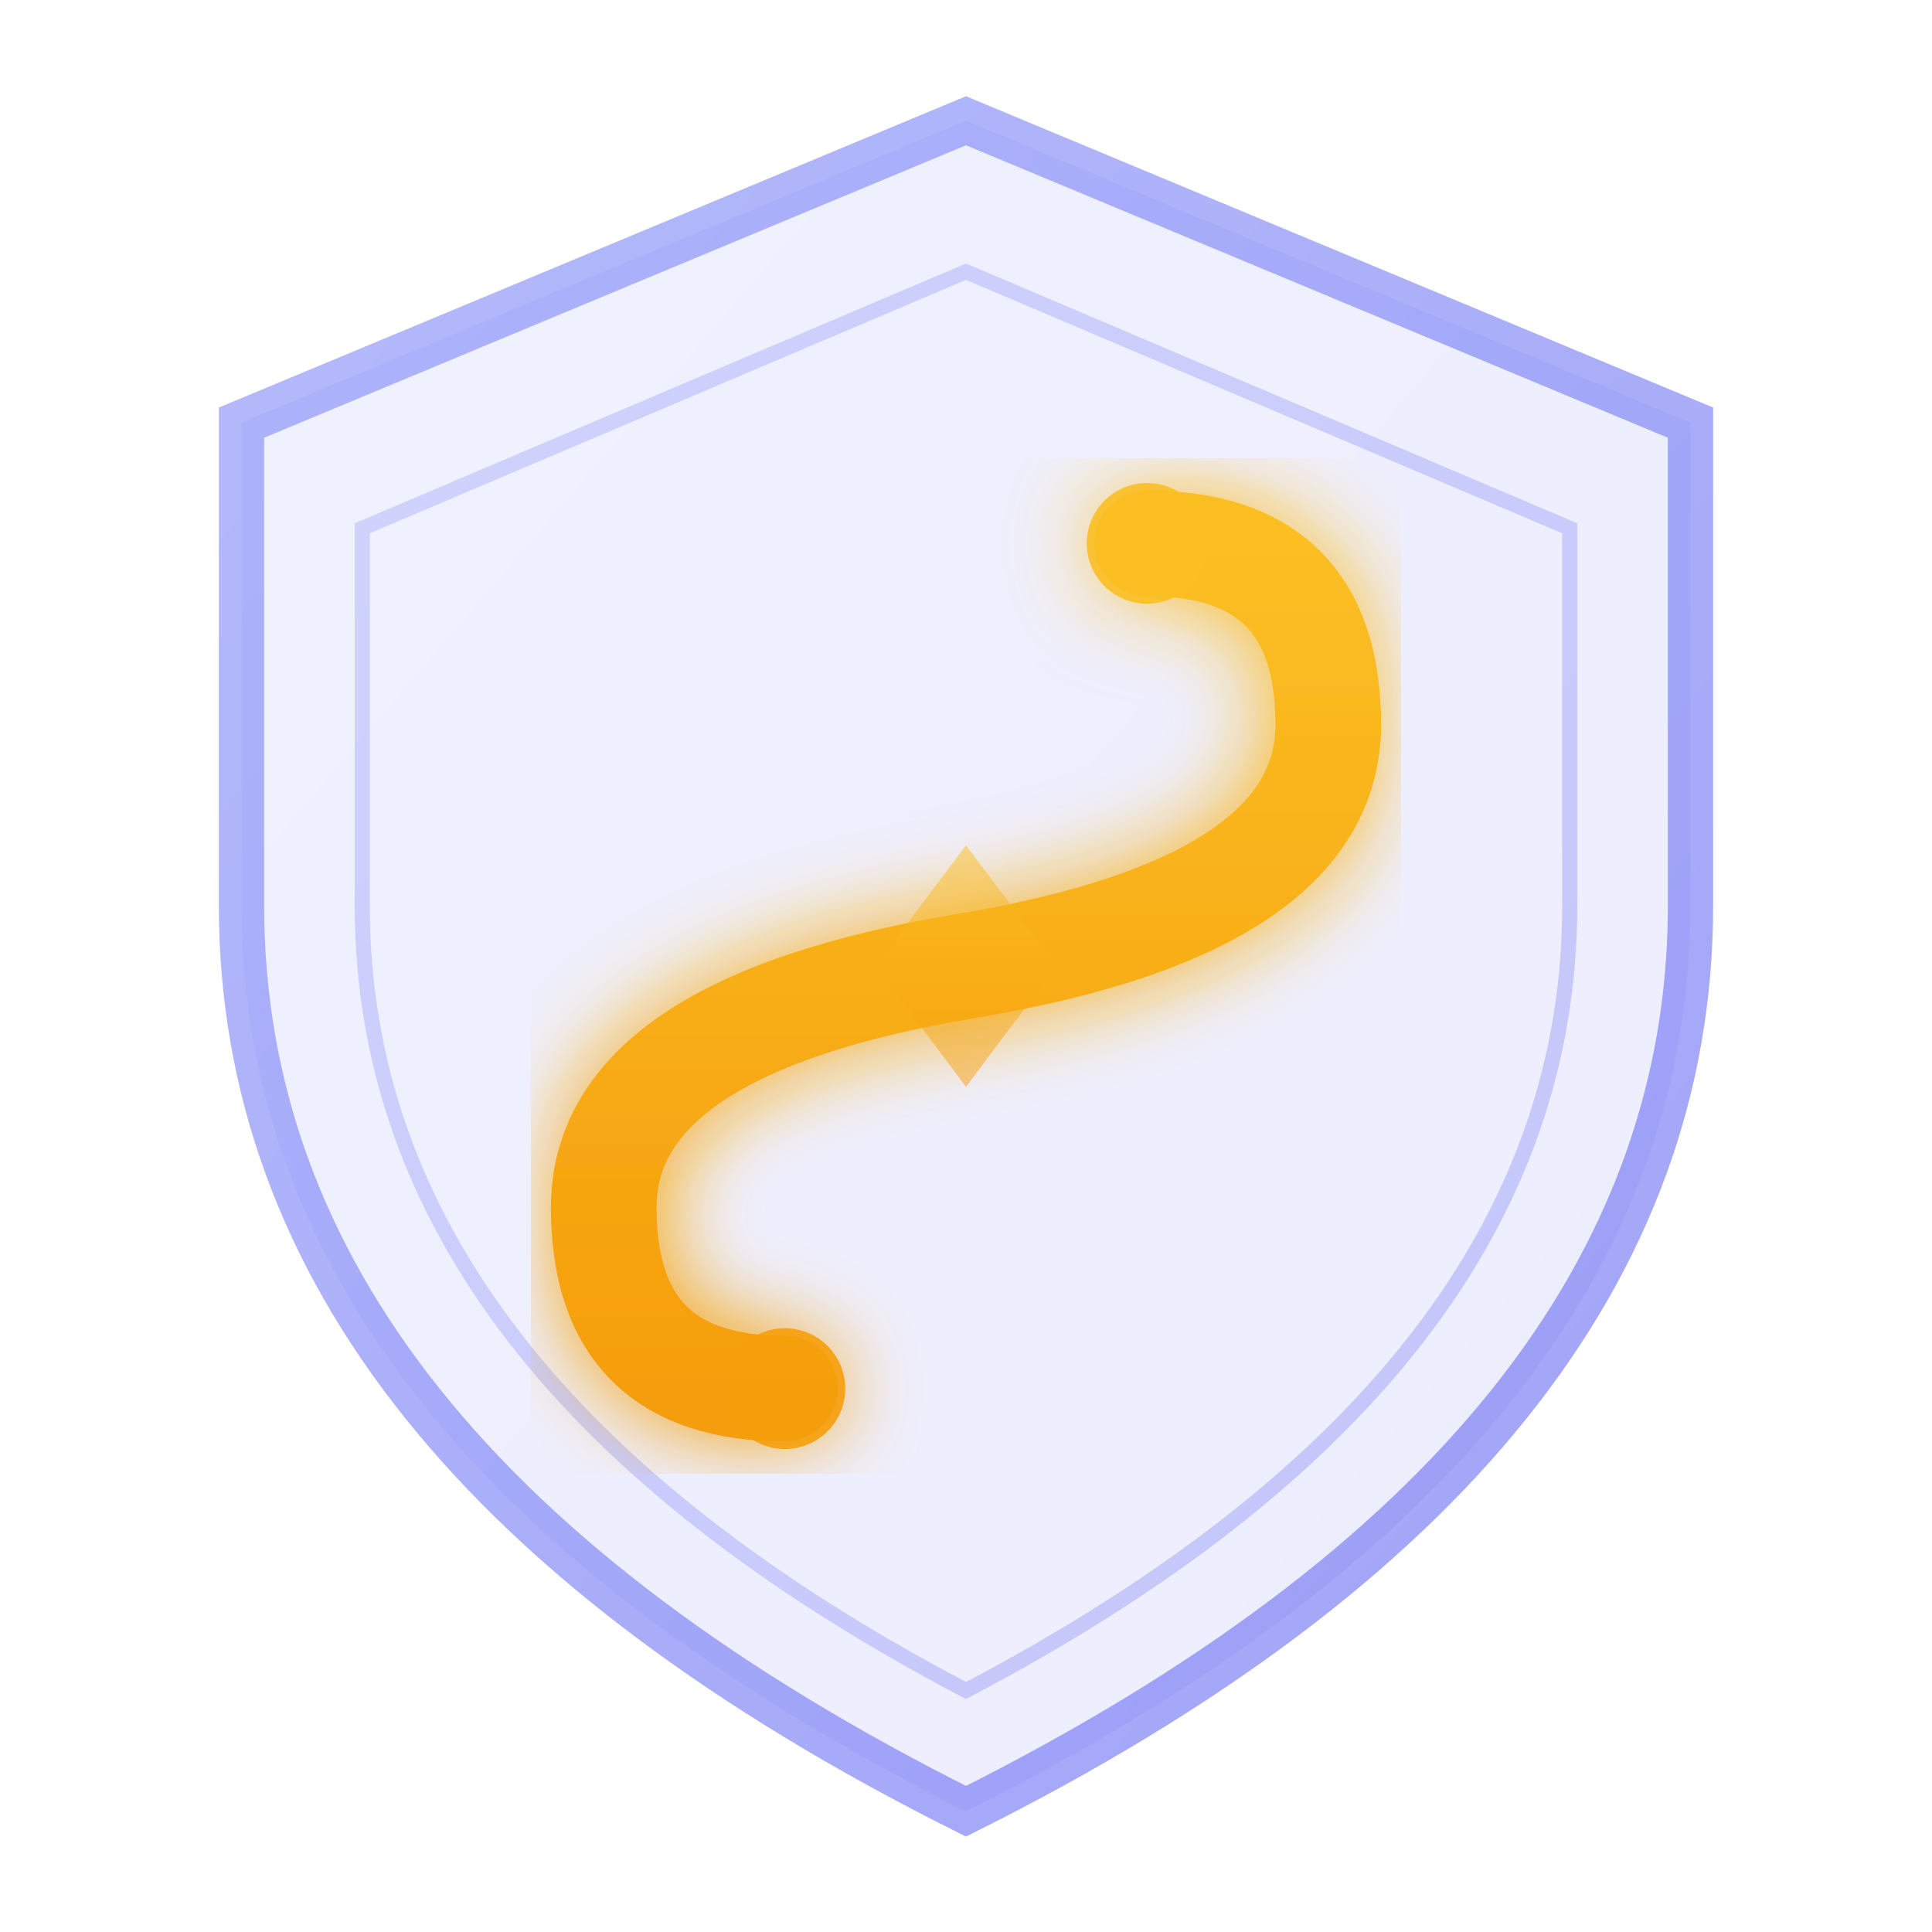
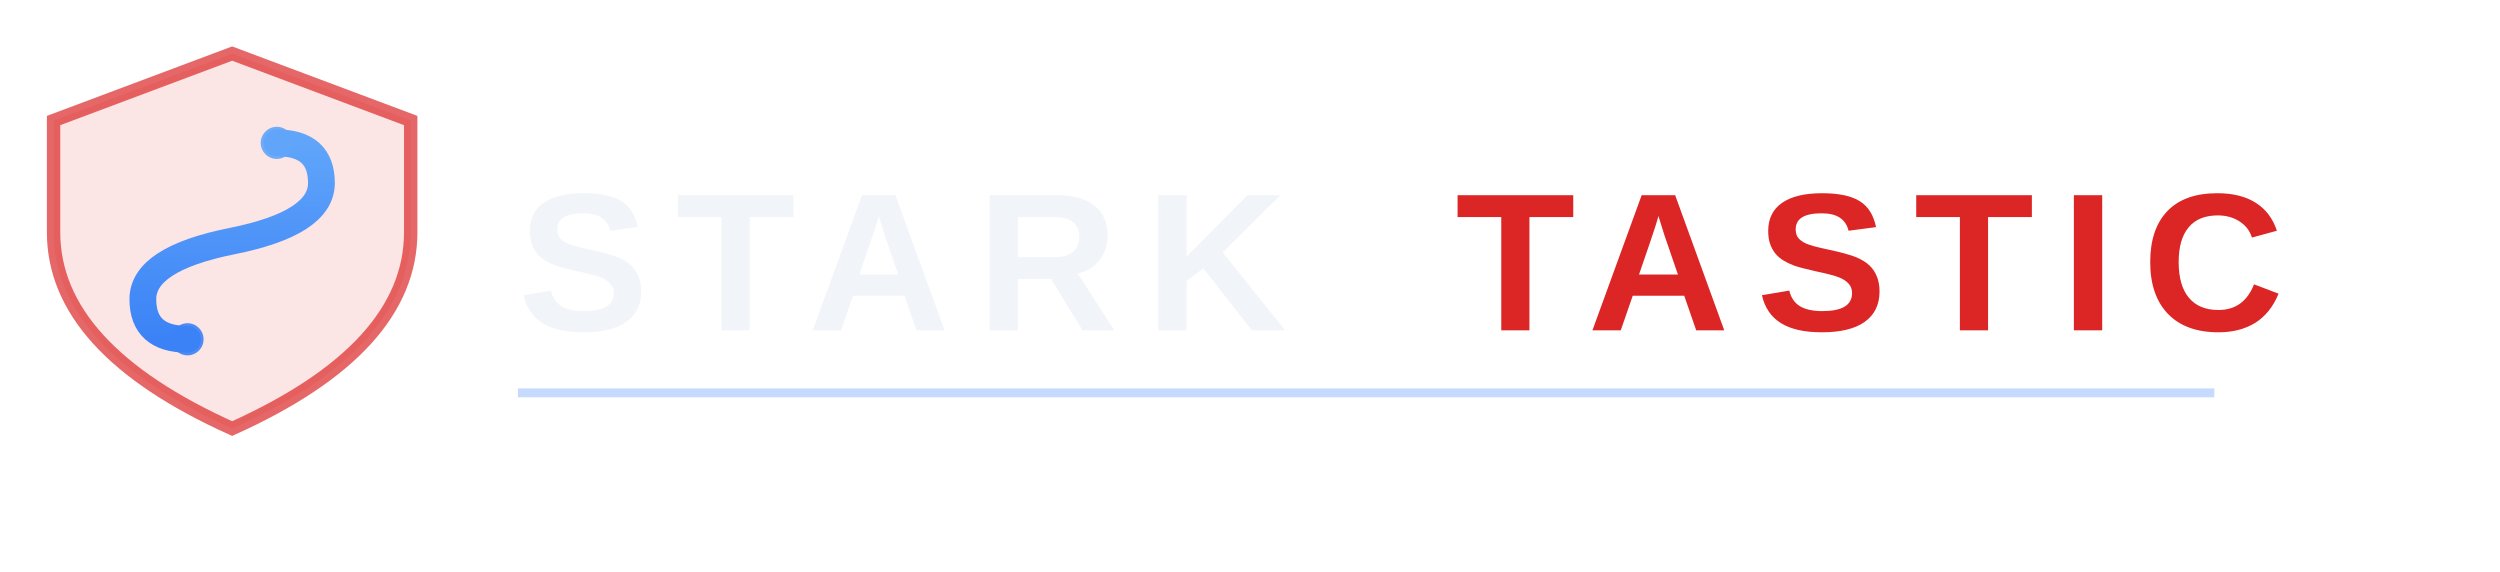
- <svg xmlns="http://www.w3.org/2000/svg" viewBox="0 0 64 64">
+ <svg xmlns="http://www.w3.org/2000/svg" viewBox="0 0 280 64">
  <defs>
-     <linearGradient id="shieldGrad" x1="0" y1="0" x2="1" y2="1">
-       <stop offset="0%" stop-color="#818CF8" />
-       <stop offset="100%" stop-color="#6366F1" />
+     <linearGradient id="crimsonGrad" x1="0" y1="0" x2="1" y2="1">
+       <stop offset="0%" stop-color="#EF4444" />
+       <stop offset="100%" stop-color="#DC2626" />
    </linearGradient>
-     <linearGradient id="accentGrad" x1="0" y1="0" x2="0" y2="1">
-       <stop offset="0%" stop-color="#FBBF24" />
-       <stop offset="100%" stop-color="#F59E0B" />
+     <linearGradient id="blueGrad" x1="0" y1="0" x2="0" y2="1">
+       <stop offset="0%" stop-color="#60A5FA" />
+       <stop offset="100%" stop-color="#3B82F6" />
    </linearGradient>
-     <filter id="glow">
-       <feGaussianBlur stdDeviation="1.5" result="blur" />
-       <feComposite in="SourceGraphic" in2="blur" operator="over" />
-     </filter>
  </defs>
-   <path d="M32 4 L56 14 L56 30 Q56 48 32 60 Q8 48 8 30 L8 14 Z" fill="url(#shieldGrad)" opacity="0.12" />
-   <path d="M32 4 L56 14 L56 30 Q56 48 32 60 Q8 48 8 30 L8 14 Z" fill="none" stroke="url(#shieldGrad)" stroke-width="1.5" opacity="0.6" />
-   <path d="M32 9 L52 17.5 L52 30 Q52 45.5 32 56 Q12 45.5 12 30 L12 17.5 Z" fill="none" stroke="url(#shieldGrad)" stroke-width="0.5" opacity="0.3" />
-   <path d="M38 18 Q44 18 44 24 Q44 30 32 32 Q20 34 20 40 Q20 46 26 46" fill="none" stroke="url(#accentGrad)" stroke-width="3.5" stroke-linecap="round" filter="url(#glow)" />
-   <circle cx="38" cy="18" r="2" fill="#FBBF24" opacity="0.9" />
-   <circle cx="26" cy="46" r="2" fill="#F59E0B" opacity="0.9" />
-   <path d="M32 28 L35 32 L32 36 L29 32 Z" fill="url(#accentGrad)" opacity="0.5" />
+   <path d="M26 6 L46 13.5 L46 26 Q46 39 26 48 Q6 39 6 26 L6 13.5 Z" fill="#DC2626" opacity="0.12" />
+   <path d="M26 6 L46 13.5 L46 26 Q46 39 26 48 Q6 39 6 26 L6 13.5 Z" fill="none" stroke="#DC2626" stroke-width="1.5" opacity="0.7" />
+   <path d="M31 16 Q36 16 36 20.5 Q36 25 26 27 Q16 29 16 33.5 Q16 38 21 38" fill="none" stroke="url(#blueGrad)" stroke-width="3" stroke-linecap="round" />
+   <circle cx="31" cy="16" r="1.8" fill="#60A5FA" opacity="0.9" />
+   <circle cx="21" cy="38" r="1.8" fill="#3B82F6" opacity="0.9" />
+   <text x="58" y="37" font-family="Arial, Helvetica, sans-serif" font-size="22" font-weight="700" letter-spacing="3" fill="#F1F5F9">STARK</text>
+   <text x="163" y="37" font-family="Arial, Helvetica, sans-serif" font-size="22" font-weight="700" letter-spacing="3" fill="#DC2626">TASTIC</text>
+   <line x1="58" y1="44" x2="248" y2="44" stroke="#3B82F6" stroke-width="1" opacity="0.3" />
</svg>
